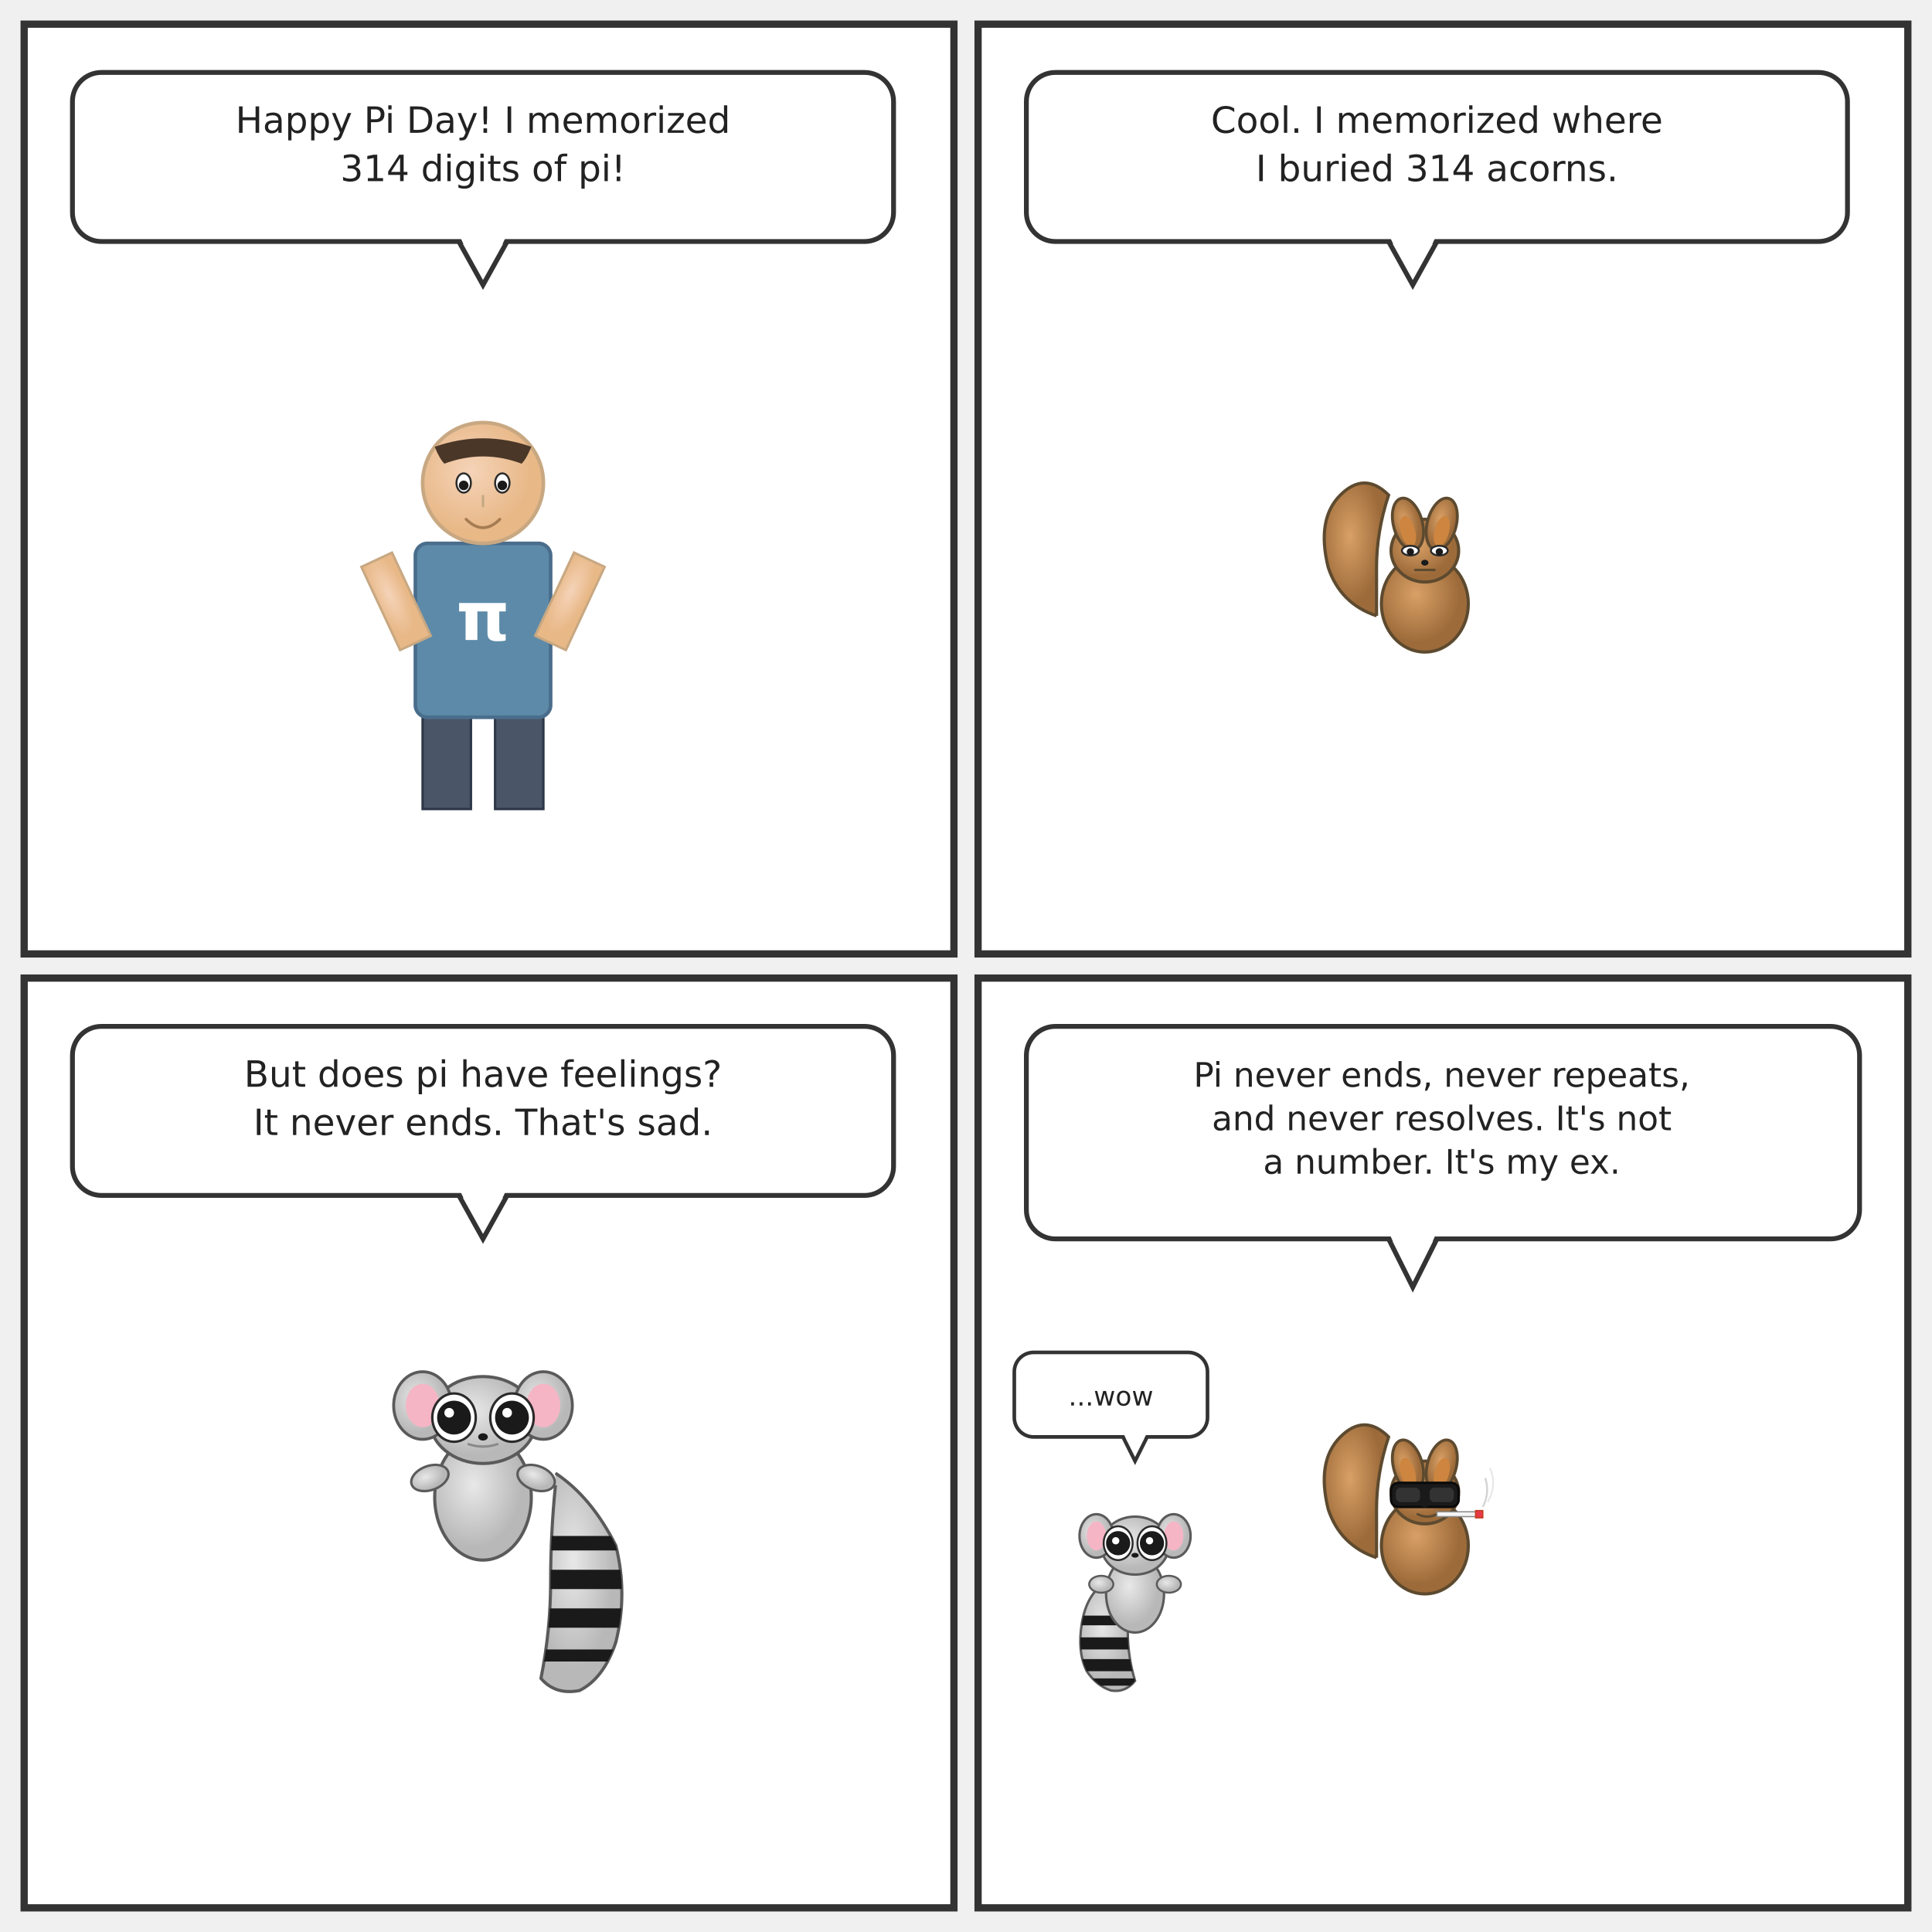
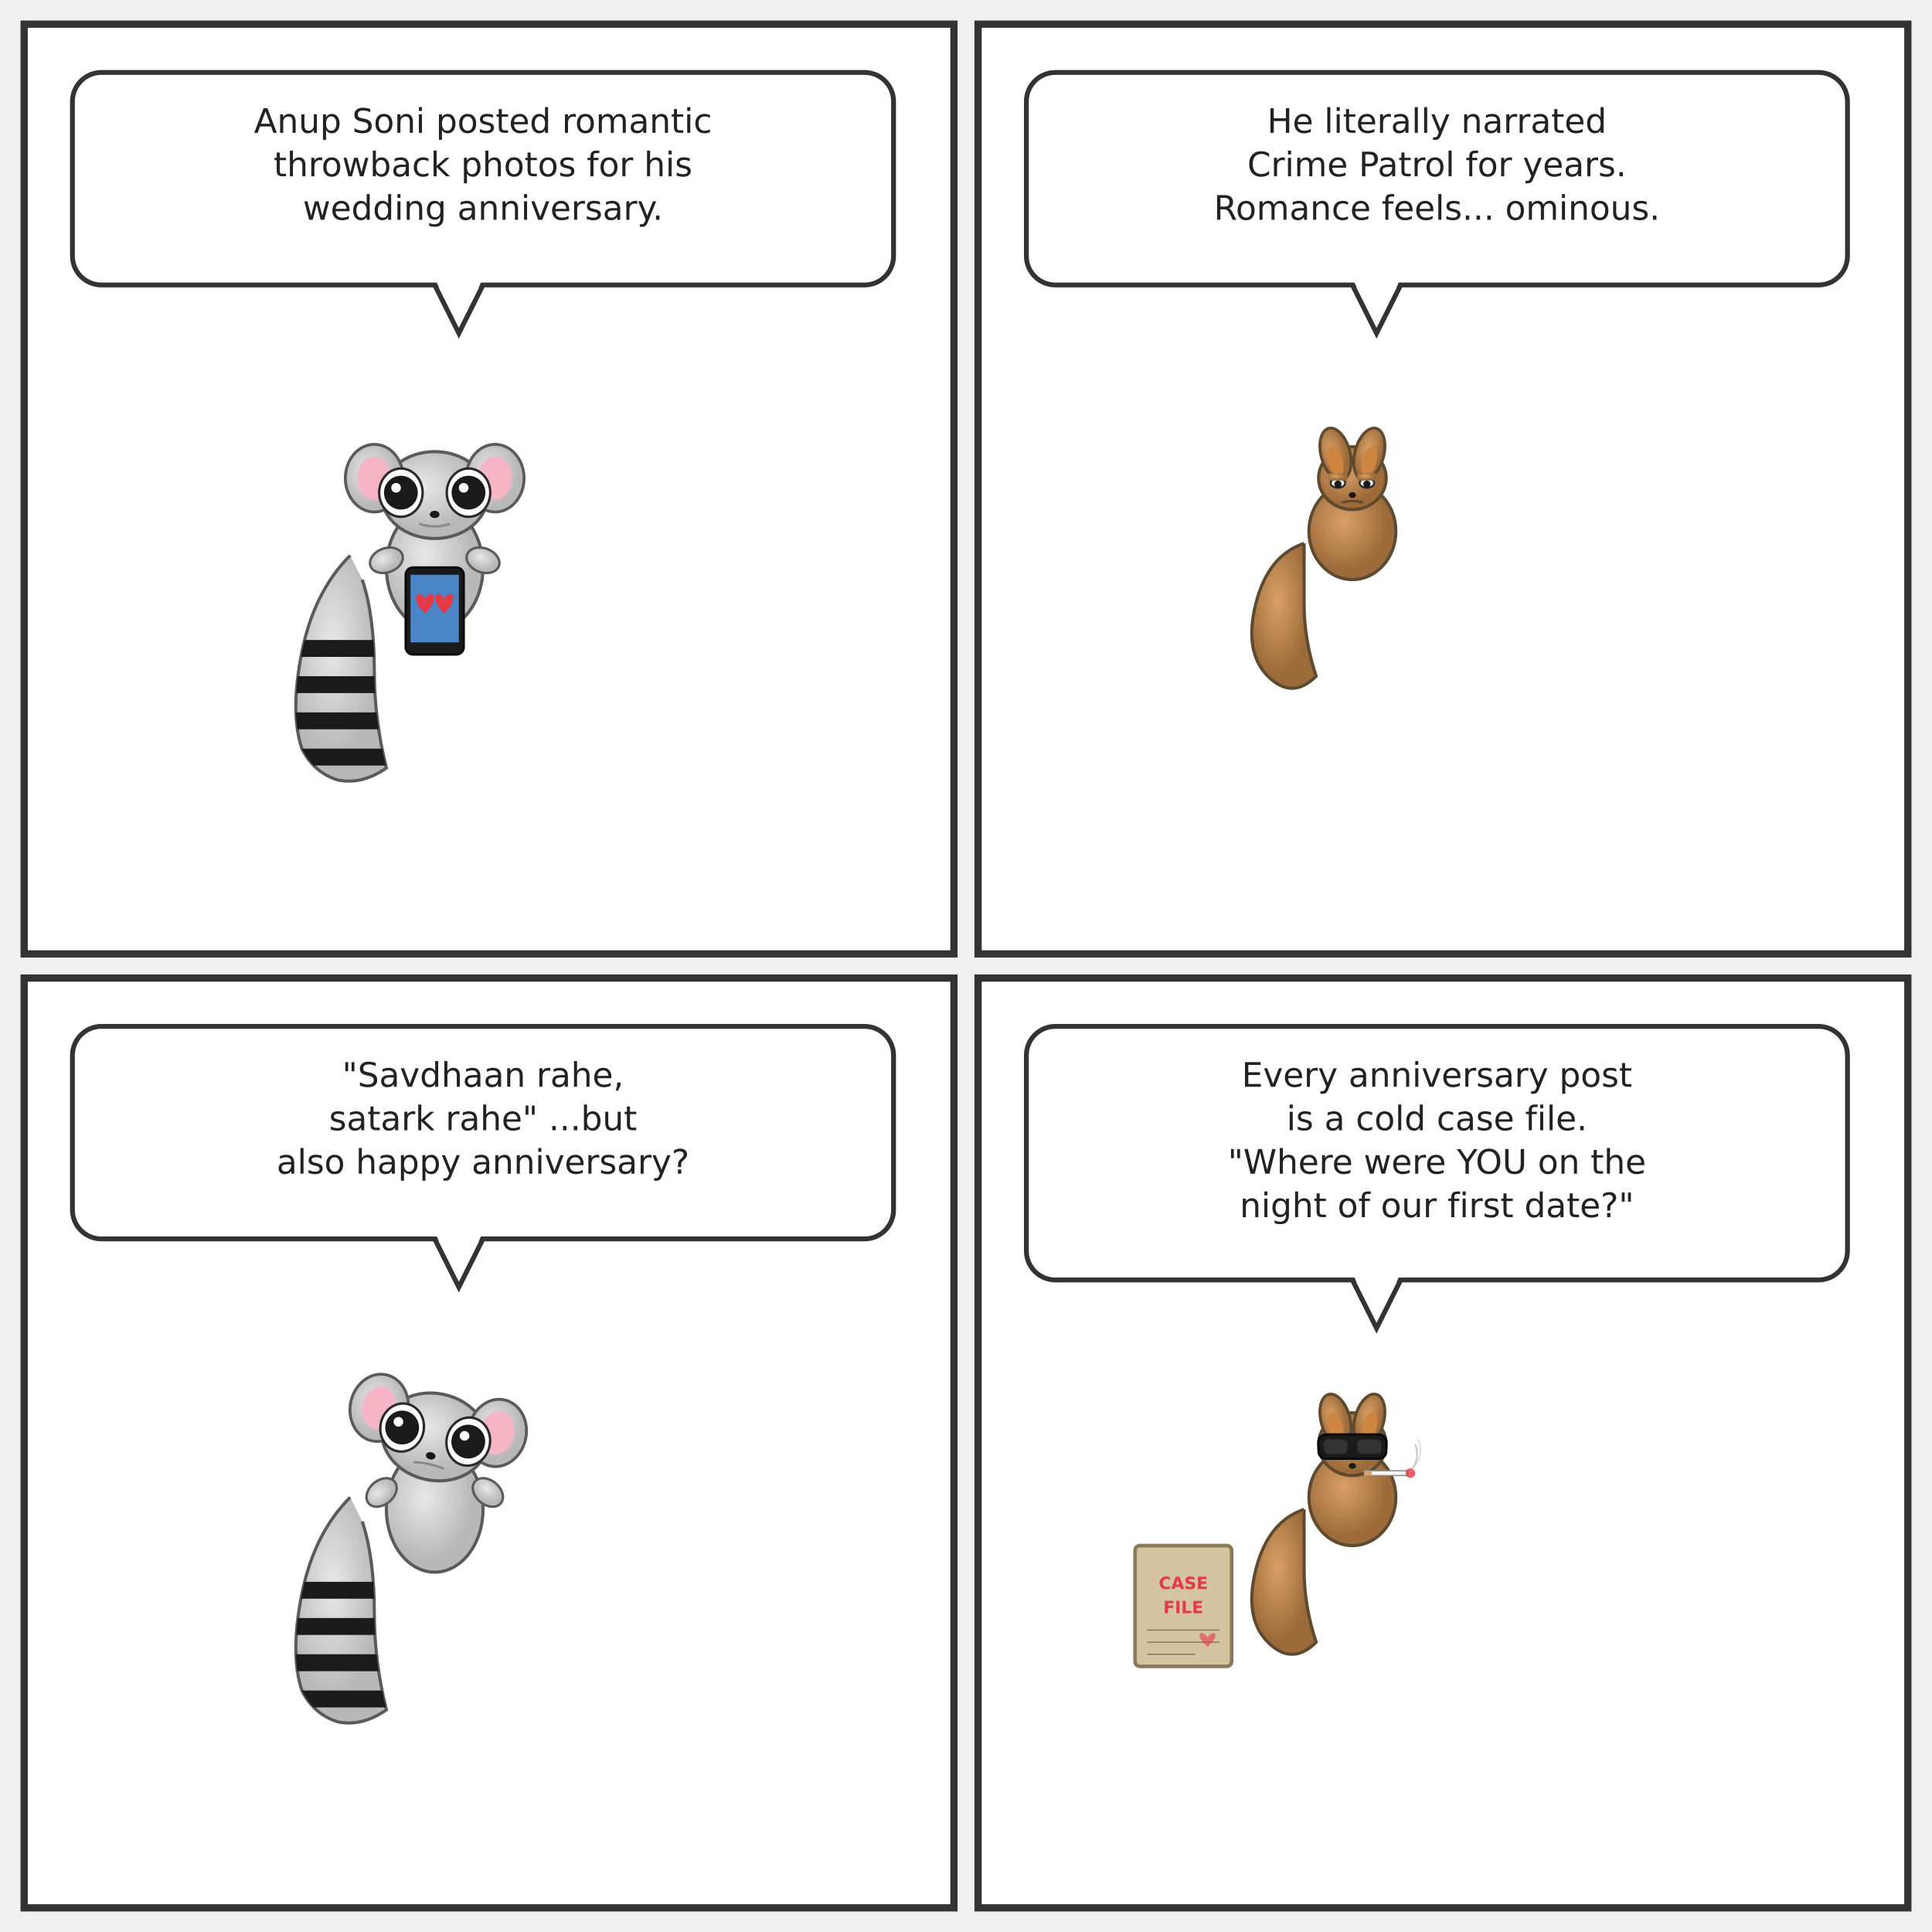
<svg xmlns="http://www.w3.org/2000/svg" viewBox="0 0 800 800">
  <defs>
-     <radialGradient id="sq_fur_pi42" cx="40%" cy="40%">
+     <radialGradient id="sq_fur_anup42" cx="40%" cy="40%">
      <stop offset="0%" style="stop-color:#d9a066" />
      <stop offset="100%" style="stop-color:#9d6b3a" />
    </radialGradient>
-     <radialGradient id="lem_fur_pi42" cx="40%" cy="40%">
+     <radialGradient id="lem_fur_anup42" cx="40%" cy="40%">
      <stop offset="0%" style="stop-color:#e8e8e8" />
      <stop offset="100%" style="stop-color:#b8b8b8" />
    </radialGradient>
-     <radialGradient id="hum_skin_pi42" cx="40%" cy="40%">
+     <radialGradient id="hum_skin_anup42" cx="40%" cy="40%">
      <stop offset="0%" style="stop-color:#f5d3b8" />
      <stop offset="100%" style="stop-color:#e8b887" />
    </radialGradient>
  </defs>
  <rect x="10" y="10" width="385" height="385" fill="#fff" stroke="#333" stroke-width="3" />
-   <g transform="translate(200, 220)">
-     <rect x="-25" y="75" width="20" height="40" fill="#4a5568" stroke="#2d3748" stroke-width="1" />
-     <rect x="5" y="75" width="20" height="40" fill="#4a5568" stroke="#2d3748" stroke-width="1" />
-     <rect x="-28" y="5" width="56" height="72" rx="5" fill="#5d8aa8" stroke="#4a6d8c" stroke-width="1.5" />
-     <rect x="-43" y="10" width="14" height="38" fill="url(#hum_skin_pi42)" stroke="#c8a882" stroke-width="1" transform="rotate(-25 -36 29)" />
-     <rect x="29" y="10" width="14" height="38" fill="url(#hum_skin_pi42)" stroke="#c8a882" stroke-width="1" transform="rotate(25 36 29)" />
-     <circle cx="0" cy="-20" r="25" fill="url(#hum_skin_pi42)" stroke="#c8a882" stroke-width="1.5" />
-     <path d="M -20 -35 Q 0 -42 20 -35 Q 18 -30 16 -28 Q 0 -34 -16 -28 Q -18 -30 -20 -35" fill="#4a3728" />
-     <ellipse cx="-8" cy="-20" rx="3" ry="4" fill="#fff" stroke="#2a2a2a" stroke-width="0.8" />
-     <circle cx="-8" cy="-19" r="2" fill="#1a1a1a" />
-     <ellipse cx="8" cy="-20" rx="3" ry="4" fill="#fff" stroke="#2a2a2a" stroke-width="0.8" />
-     <circle cx="8" cy="-19" r="2" fill="#1a1a1a" />
-     <line x1="0" y1="-15" x2="0" y2="-10" stroke="#c4a882" stroke-width="1" />
-     <path d="M -7 -5 Q 0 2 7 -5" fill="none" stroke="#a67c52" stroke-width="1.2" stroke-linecap="round" />
-     <text x="0" y="45" font-family="DejaVu Sans" font-size="28" text-anchor="middle" fill="#fff" font-weight="bold">π</text>
+   <rect x="30" y="30" width="340" height="88" rx="12" fill="#fff" stroke="#333" stroke-width="2" />
+   <polygon points="180,115 190,138 200,115" fill="#fff" />
+   <path d="M 180,118 L 190,138 L 200,118" fill="none" stroke="#333" stroke-width="2" />
+   <text x="200" y="55" font-family="DejaVu Sans" font-size="14" text-anchor="middle" fill="#222">Anup Soni posted romantic</text>
+   <text x="200" y="73" font-family="DejaVu Sans" font-size="14" text-anchor="middle" fill="#222">throwback photos for his</text>
+   <text x="200" y="91" font-family="DejaVu Sans" font-size="14" text-anchor="middle" fill="#222">wedding anniversary.</text>
+   <g transform="translate(160, 180)">
+     <clipPath id="tail_clip_p1_anup42">
+       <path d="M -15 50 Q -30 65 -35 90 Q -40 115 -35 130 Q -30 140 -20 143 Q -10 145 0 138 Q -5 118 -5 98 Q -5 75 -10 60" />
+     </clipPath>
+     <path d="M -15 50 Q -30 65 -35 90 Q -40 115 -35 130 Q -30 140 -20 143 Q -10 145 0 138 Q -5 118 -5 98 Q -5 75 -10 60" fill="url(#lem_fur_anup42)" stroke="#5a5a5a" stroke-width="1.3" />
+     <g clip-path="url(#tail_clip_p1_anup42)">
+       <rect x="-45" y="85" width="50" height="7" fill="#1a1a1a" />
+       <rect x="-45" y="100" width="50" height="7" fill="#1a1a1a" />
+       <rect x="-45" y="115" width="50" height="7" fill="#1a1a1a" />
+       <rect x="-45" y="130" width="50" height="7" fill="#1a1a1a" />
+     </g>
+     <ellipse cx="20" cy="55" rx="20" ry="26" fill="url(#lem_fur_anup42)" stroke="#5a5a5a" stroke-width="1.3" />
+     <ellipse cx="20" cy="25" rx="22" ry="18" fill="url(#lem_fur_anup42)" stroke="#5a5a5a" stroke-width="1.3" />
+     <ellipse cx="-5" cy="18" rx="12" ry="14" fill="url(#lem_fur_anup42)" stroke="#5a5a5a" stroke-width="1.2" />
+     <ellipse cx="45" cy="18" rx="12" ry="14" fill="url(#lem_fur_anup42)" stroke="#5a5a5a" stroke-width="1.2" />
+     <ellipse cx="-5" cy="18" rx="7" ry="9" fill="#f5b5c5" />
+     <ellipse cx="45" cy="18" rx="7" ry="9" fill="#f5b5c5" />
+     <ellipse cx="6" cy="24" rx="9" ry="10" fill="#fff" stroke="#2a2a2a" stroke-width="1" />
+     <circle cx="6" cy="24" r="7" fill="#1a1a1a" />
+     <circle cx="4" cy="22" r="2" fill="#fff" />
+     <ellipse cx="34" cy="24" rx="9" ry="10" fill="#fff" stroke="#2a2a2a" stroke-width="1" />
+     <circle cx="34" cy="24" r="7" fill="#1a1a1a" />
+     <circle cx="32" cy="22" r="2" fill="#fff" />
+     <ellipse cx="20" cy="33" rx="2" ry="1.5" fill="#1a1a1a" />
+     <path d="M 14 37 Q 20 39 26 37" fill="none" stroke="#8a8a8a" stroke-width="1" stroke-linecap="round" />
+     <ellipse cx="0" cy="52" rx="7" ry="5" fill="url(#lem_fur_anup42)" stroke="#5a5a5a" stroke-width="1" transform="rotate(-20 0 52)" />
+     <ellipse cx="40" cy="52" rx="7" ry="5" fill="url(#lem_fur_anup42)" stroke="#5a5a5a" stroke-width="1" transform="rotate(20 40 52)" />
+     <rect x="8" y="55" width="24" height="36" rx="3" fill="#1a1a1a" stroke="#0a0a0a" stroke-width="1" />
+     <rect x="10" y="58" width="20" height="28" fill="#4a86c7" />
+     <path d="M 16 68 C 14 64 10 66 14 72 L 16 74 L 18 72 C 22 66 18 64 16 68" fill="#E63946" />
+     <path d="M 24 68 C 22 64 18 66 22 72 L 24 74 L 26 72 C 30 66 26 64 24 68" fill="#E63946" />
  </g>
-   <rect x="30" y="30" width="340" height="70" rx="12" fill="#fff" stroke="#333" stroke-width="2" />
-   <polygon points="190,97 200,118 210,97" fill="#fff" />
-   <path d="M 190,100 L 200,118 L 210,100" fill="none" stroke="#333" stroke-width="2" />
-   <text x="200" y="55" font-family="DejaVu Sans" font-size="15" text-anchor="middle" fill="#222">Happy Pi Day! I memorized</text>
-   <text x="200" y="75" font-family="DejaVu Sans" font-size="15" text-anchor="middle" fill="#222">314 digits of pi!</text>
  <rect x="405" y="10" width="385" height="385" fill="#fff" stroke="#333" stroke-width="3" />
-   <g transform="translate(590, 250)">
-     <path d="M -20 5 Q -35 0 -40 -15 Q -45 -35 -35 -45 Q -25 -55 -15 -45 Q -20 -30 -20 -15 Q -20 -5 -20 5" fill="url(#sq_fur_pi42)" stroke="#5d4a2f" stroke-width="1.3" />
-     <ellipse cx="0" cy="0" rx="18" ry="20" fill="url(#sq_fur_pi42)" stroke="#5d4a2f" stroke-width="1.3" />
-     <ellipse cx="0" cy="-22" rx="14" ry="13" fill="url(#sq_fur_pi42)" stroke="#5d4a2f" stroke-width="1.3" />
-     <ellipse cx="-7" cy="-33" rx="6" ry="11" fill="url(#sq_fur_pi42)" stroke="#5d4a2f" stroke-width="1.2" transform="rotate(-15 -7 -33)" />
-     <ellipse cx="7" cy="-33" rx="6" ry="11" fill="url(#sq_fur_pi42)" stroke="#5d4a2f" stroke-width="1.2" transform="rotate(15 7 -33)" />
-     <ellipse cx="-7" cy="-30" rx="3" ry="6.5" fill="#cd853f" transform="rotate(-15 -7 -30)" />
-     <ellipse cx="7" cy="-30" rx="3" ry="6.5" fill="#cd853f" transform="rotate(15 7 -30)" />
-     <ellipse cx="-6" cy="-22" rx="3.5" ry="2" fill="#fff" stroke="#2a2a2a" stroke-width="0.8" />
-     <circle cx="-6" cy="-21.5" r="1.5" fill="#1a1a1a" />
-     <ellipse cx="6" cy="-22" rx="3.5" ry="2" fill="#fff" stroke="#2a2a2a" stroke-width="0.8" />
-     <circle cx="6" cy="-21.5" r="1.5" fill="#1a1a1a" />
-     <ellipse cx="0" cy="-17" rx="1.5" ry="1.2" fill="#1a1a1a" />
-     <path d="M -4 -14 Q 0 -14 4 -14" fill="none" stroke="#5d4a2f" stroke-width="1" stroke-linecap="round" />
+   <rect x="425" y="30" width="340" height="88" rx="12" fill="#fff" stroke="#333" stroke-width="2" />
+   <polygon points="560,115 570,138 580,115" fill="#fff" />
+   <path d="M 560,118 L 570,138 L 580,118" fill="none" stroke="#333" stroke-width="2" />
+   <text x="595" y="55" font-family="DejaVu Sans" font-size="14" text-anchor="middle" fill="#222">He literally narrated</text>
+   <text x="595" y="73" font-family="DejaVu Sans" font-size="14" text-anchor="middle" fill="#222">Crime Patrol for years.</text>
+   <text x="595" y="91" font-family="DejaVu Sans" font-size="14" text-anchor="middle" fill="#222">Romance feels... ominous.</text>
+   <g transform="translate(560, 200)">
+     <path d="M -20 25 Q -35 30 -40 50 Q -45 70 -35 80 Q -25 90 -15 80 Q -20 65 -20 50 Q -20 38 -20 25" fill="url(#sq_fur_anup42)" stroke="#5d4a2f" stroke-width="1.3" />
+     <ellipse cx="0" cy="20" rx="18" ry="20" fill="url(#sq_fur_anup42)" stroke="#5d4a2f" stroke-width="1.3" />
+     <ellipse cx="0" cy="-2" rx="14" ry="13" fill="url(#sq_fur_anup42)" stroke="#5d4a2f" stroke-width="1.3" />
+     <ellipse cx="-7" cy="-12" rx="6" ry="11" fill="url(#sq_fur_anup42)" stroke="#5d4a2f" stroke-width="1.2" transform="rotate(-15 -7 -12)" />
+     <ellipse cx="7" cy="-12" rx="6" ry="11" fill="url(#sq_fur_anup42)" stroke="#5d4a2f" stroke-width="1.2" transform="rotate(15 7 -12)" />
+     <ellipse cx="-7" cy="-9" rx="3" ry="6.5" fill="#cd853f" transform="rotate(-15 -7 -9)" />
+     <ellipse cx="7" cy="-9" rx="3" ry="6.5" fill="#cd853f" transform="rotate(15 7 -9)" />
+     <ellipse cx="-6" cy="0" rx="3" ry="2" fill="#fff" stroke="#2a2a2a" stroke-width="0.8" />
+     <circle cx="-6" cy="0.5" r="1.5" fill="#1a1a1a" />
+     <ellipse cx="6" cy="0" rx="3" ry="2" fill="#fff" stroke="#2a2a2a" stroke-width="0.8" />
+     <circle cx="6" cy="0.5" r="1.5" fill="#1a1a1a" />
+     <rect x="-10" y="-4" width="8" height="3" fill="url(#sq_fur_anup42)" />
+     <rect x="2" y="-4" width="8" height="3" fill="url(#sq_fur_anup42)" />
+     <ellipse cx="0" cy="5" rx="1.5" ry="1.2" fill="#1a1a1a" />
+     <path d="M -4 8 Q 0 7 4 8" fill="none" stroke="#5d4a2f" stroke-width="1" stroke-linecap="round" />
  </g>
-   <rect x="425" y="30" width="340" height="70" rx="12" fill="#fff" stroke="#333" stroke-width="2" />
-   <polygon points="575,97 585,118 595,97" fill="#fff" />
-   <path d="M 575,100 L 585,118 L 595,100" fill="none" stroke="#333" stroke-width="2" />
-   <text x="595" y="55" font-family="DejaVu Sans" font-size="15" text-anchor="middle" fill="#222">Cool. I memorized where</text>
-   <text x="595" y="75" font-family="DejaVu Sans" font-size="15" text-anchor="middle" fill="#222">I buried 314 acorns.</text>
  <rect x="10" y="405" width="385" height="385" fill="#fff" stroke="#333" stroke-width="3" />
-   <g transform="translate(200, 620)">
-     <clipPath id="tail_clip_p3_pi42">
-       <path d="M 30 -10 Q 45 0 55 20 Q 60 40 55 60 Q 50 75 40 80 Q 30 82 24 75 Q 28 55 28 35 Q 28 15 30 -5" />
+   <rect x="30" y="425" width="340" height="88" rx="12" fill="#fff" stroke="#333" stroke-width="2" />
+   <polygon points="180,510 190,533 200,510" fill="#fff" />
+   <path d="M 180,513 L 190,533 L 200,513" fill="none" stroke="#333" stroke-width="2" />
+   <text x="200" y="450" font-family="DejaVu Sans" font-size="14" text-anchor="middle" fill="#222">"Savdhaan rahe,</text>
+   <text x="200" y="468" font-family="DejaVu Sans" font-size="14" text-anchor="middle" fill="#222">satark rahe" ...but</text>
+   <text x="200" y="486" font-family="DejaVu Sans" font-size="14" text-anchor="middle" fill="#222">also happy anniversary?</text>
+   <g transform="translate(160, 570)">
+     <clipPath id="tail_clip_p3_anup42">
+       <path d="M -15 50 Q -30 65 -35 90 Q -40 115 -35 130 Q -30 140 -20 143 Q -10 145 0 138 Q -5 118 -5 98 Q -5 75 -10 60" />
    </clipPath>
-     <path d="M 30 -10 Q 45 0 55 20 Q 60 40 55 60 Q 50 75 40 80 Q 30 82 24 75 Q 28 55 28 35 Q 28 15 30 -5" fill="url(#lem_fur_pi42)" stroke="#5a5a5a" stroke-width="1.3" />
-     <g clip-path="url(#tail_clip_p3_pi42)">
-       <rect x="20" y="16" width="50" height="6" fill="#1a1a1a" />
-       <rect x="20" y="30" width="50" height="8" fill="#1a1a1a" />
-       <rect x="20" y="46" width="50" height="8" fill="#1a1a1a" />
-       <rect x="20" y="63" width="50" height="5" fill="#1a1a1a" />
+     <path d="M -15 50 Q -30 65 -35 90 Q -40 115 -35 130 Q -30 140 -20 143 Q -10 145 0 138 Q -5 118 -5 98 Q -5 75 -10 60" fill="url(#lem_fur_anup42)" stroke="#5a5a5a" stroke-width="1.3" />
+     <g clip-path="url(#tail_clip_p3_anup42)">
+       <rect x="-45" y="85" width="50" height="7" fill="#1a1a1a" />
+       <rect x="-45" y="100" width="50" height="7" fill="#1a1a1a" />
+       <rect x="-45" y="115" width="50" height="7" fill="#1a1a1a" />
+       <rect x="-45" y="130" width="50" height="7" fill="#1a1a1a" />
    </g>
-     <ellipse cx="0" cy="0" rx="20" ry="26" fill="url(#lem_fur_pi42)" stroke="#5a5a5a" stroke-width="1.3" />
-     <ellipse cx="0" cy="-32" rx="22" ry="18" fill="url(#lem_fur_pi42)" stroke="#5a5a5a" stroke-width="1.3" />
-     <ellipse cx="-25" cy="-38" rx="12" ry="14" fill="url(#lem_fur_pi42)" stroke="#5a5a5a" stroke-width="1.2" />
-     <ellipse cx="25" cy="-38" rx="12" ry="14" fill="url(#lem_fur_pi42)" stroke="#5a5a5a" stroke-width="1.2" />
-     <ellipse cx="-25" cy="-38" rx="7" ry="9" fill="#f5b5c5" />
-     <ellipse cx="25" cy="-38" rx="7" ry="9" fill="#f5b5c5" />
-     <ellipse cx="-12" cy="-33" rx="9" ry="10" fill="#fff" stroke="#2a2a2a" stroke-width="1" />
-     <circle cx="-12" cy="-33" r="7" fill="#1a1a1a" />
-     <circle cx="-14" cy="-35" r="2" fill="#fff" />
-     <ellipse cx="12" cy="-33" rx="9" ry="10" fill="#fff" stroke="#2a2a2a" stroke-width="1" />
-     <circle cx="12" cy="-33" r="7" fill="#1a1a1a" />
-     <circle cx="10" cy="-35" r="2" fill="#fff" />
-     <ellipse cx="0" cy="-25" rx="2" ry="1.5" fill="#1a1a1a" />
-     <path d="M -6 -22 Q 0 -20 6 -22" fill="none" stroke="#8a8a8a" stroke-width="1" stroke-linecap="round" />
-     <ellipse cx="-22" cy="-8" rx="8" ry="5" fill="url(#lem_fur_pi42)" stroke="#5a5a5a" stroke-width="1" transform="rotate(-20 -22 -8)" />
-     <ellipse cx="22" cy="-8" rx="8" ry="5" fill="url(#lem_fur_pi42)" stroke="#5a5a5a" stroke-width="1" transform="rotate(20 22 -8)" />
+     <ellipse cx="20" cy="55" rx="20" ry="26" fill="url(#lem_fur_anup42)" stroke="#5a5a5a" stroke-width="1.3" />
+     <g transform="rotate(12 20 25)">
+       <ellipse cx="20" cy="25" rx="22" ry="18" fill="url(#lem_fur_anup42)" stroke="#5a5a5a" stroke-width="1.3" />
+       <ellipse cx="-5" cy="18" rx="12" ry="14" fill="url(#lem_fur_anup42)" stroke="#5a5a5a" stroke-width="1.2" />
+       <ellipse cx="45" cy="18" rx="12" ry="14" fill="url(#lem_fur_anup42)" stroke="#5a5a5a" stroke-width="1.2" />
+       <ellipse cx="-5" cy="18" rx="7" ry="9" fill="#f5b5c5" />
+       <ellipse cx="45" cy="18" rx="7" ry="9" fill="#f5b5c5" />
+       <ellipse cx="6" cy="24" rx="9" ry="10" fill="#fff" stroke="#2a2a2a" stroke-width="1" />
+       <circle cx="6" cy="24" r="7" fill="#1a1a1a" />
+       <circle cx="4" cy="22" r="2" fill="#fff" />
+       <ellipse cx="34" cy="24" rx="9" ry="10" fill="#fff" stroke="#2a2a2a" stroke-width="1" />
+       <circle cx="34" cy="24" r="7" fill="#1a1a1a" />
+       <circle cx="32" cy="22" r="2" fill="#fff" />
+       <ellipse cx="20" cy="33" rx="2" ry="1.5" fill="#1a1a1a" />
+       <path d="M 14 37 Q 20 36 26 37" fill="none" stroke="#8a8a8a" stroke-width="1" stroke-linecap="round" />
+     </g>
+     <ellipse cx="-2" cy="48" rx="7" ry="5" fill="url(#lem_fur_anup42)" stroke="#5a5a5a" stroke-width="1" transform="rotate(-40 -2 48)" />
+     <ellipse cx="42" cy="48" rx="7" ry="5" fill="url(#lem_fur_anup42)" stroke="#5a5a5a" stroke-width="1" transform="rotate(40 42 48)" />
  </g>
-   <rect x="30" y="425" width="340" height="70" rx="12" fill="#fff" stroke="#333" stroke-width="2" />
-   <polygon points="190,492 200,513 210,492" fill="#fff" />
-   <path d="M 190,495 L 200,513 L 210,495" fill="none" stroke="#333" stroke-width="2" />
-   <text x="200" y="450" font-family="DejaVu Sans" font-size="15" text-anchor="middle" fill="#222">But does pi have feelings?</text>
-   <text x="200" y="470" font-family="DejaVu Sans" font-size="15" text-anchor="middle" fill="#222">It never ends. That's sad.</text>
  <rect x="405" y="405" width="385" height="385" fill="#fff" stroke="#333" stroke-width="3" />
-   <g transform="translate(590, 640)">
-     <path d="M -20 5 Q -35 0 -40 -15 Q -45 -35 -35 -45 Q -25 -55 -15 -45 Q -20 -30 -20 -15 Q -20 -5 -20 5" fill="url(#sq_fur_pi42)" stroke="#5d4a2f" stroke-width="1.3" />
-     <ellipse cx="0" cy="0" rx="18" ry="20" fill="url(#sq_fur_pi42)" stroke="#5d4a2f" stroke-width="1.3" />
-     <ellipse cx="0" cy="-22" rx="14" ry="13" fill="url(#sq_fur_pi42)" stroke="#5d4a2f" stroke-width="1.3" />
-     <ellipse cx="-7" cy="-33" rx="6" ry="11" fill="url(#sq_fur_pi42)" stroke="#5d4a2f" stroke-width="1.2" transform="rotate(-15 -7 -33)" />
-     <ellipse cx="7" cy="-33" rx="6" ry="11" fill="url(#sq_fur_pi42)" stroke="#5d4a2f" stroke-width="1.2" transform="rotate(15 7 -33)" />
-     <ellipse cx="-7" cy="-30" rx="3" ry="6.5" fill="#cd853f" transform="rotate(-15 -7 -30)" />
-     <ellipse cx="7" cy="-30" rx="3" ry="6.5" fill="#cd853f" transform="rotate(15 7 -30)" />
-     <rect x="-14" cy="-24" y="-26" width="28" height="10" rx="3" fill="#1a1a1a" stroke="#0a0a0a" stroke-width="1" />
-     <rect x="-12" y="-24" width="10" height="6" rx="2" fill="#333" />
-     <rect x="2" y="-24" width="10" height="6" rx="2" fill="#333" />
-     <ellipse cx="0" cy="-17" rx="1.5" ry="1.2" fill="#1a1a1a" />
-     <path d="M -3 -13 Q 1 -11 5 -13" fill="none" stroke="#5d4a2f" stroke-width="1" stroke-linecap="round" />
-     <rect x="5" y="-14" width="18" height="2" fill="#f5f5f5" stroke="#8a8a8a" stroke-width="0.5" />
-     <rect x="21" y="-14.5" width="3" height="3" fill="#e63946" stroke="#c43a1c" stroke-width="0.5" />
-     <path d="M 24 -16 Q 27 -22 25 -28" fill="none" stroke="#aaa" stroke-width="0.8" opacity="0.5" />
-     <path d="M 26 -18 Q 30 -25 27 -32" fill="none" stroke="#bbb" stroke-width="0.6" opacity="0.4" />
+   <rect x="425" y="425" width="340" height="105" rx="12" fill="#fff" stroke="#333" stroke-width="2" />
+   <polygon points="560,527 570,550 580,527" fill="#fff" />
+   <path d="M 560,530 L 570,550 L 580,530" fill="none" stroke="#333" stroke-width="2" />
+   <text x="595" y="450" font-family="DejaVu Sans" font-size="14" text-anchor="middle" fill="#222">Every anniversary post</text>
+   <text x="595" y="468" font-family="DejaVu Sans" font-size="14" text-anchor="middle" fill="#222">is a cold case file.</text>
+   <text x="595" y="486" font-family="DejaVu Sans" font-size="14" text-anchor="middle" fill="#222">"Where were YOU on the</text>
+   <text x="595" y="504" font-family="DejaVu Sans" font-size="14" text-anchor="middle" fill="#222">night of our first date?"</text>
+   <g transform="translate(560, 600)">
+     <path d="M -20 25 Q -35 30 -40 50 Q -45 70 -35 80 Q -25 90 -15 80 Q -20 65 -20 50 Q -20 38 -20 25" fill="url(#sq_fur_anup42)" stroke="#5d4a2f" stroke-width="1.3" />
+     <ellipse cx="0" cy="20" rx="18" ry="20" fill="url(#sq_fur_anup42)" stroke="#5d4a2f" stroke-width="1.3" />
+     <ellipse cx="0" cy="-2" rx="14" ry="13" fill="url(#sq_fur_anup42)" stroke="#5d4a2f" stroke-width="1.3" />
+     <ellipse cx="-7" cy="-12" rx="6" ry="11" fill="url(#sq_fur_anup42)" stroke="#5d4a2f" stroke-width="1.2" transform="rotate(-15 -7 -12)" />
+     <ellipse cx="7" cy="-12" rx="6" ry="11" fill="url(#sq_fur_anup42)" stroke="#5d4a2f" stroke-width="1.2" transform="rotate(15 7 -12)" />
+     <ellipse cx="-7" cy="-9" rx="3" ry="6.5" fill="#cd853f" transform="rotate(-15 -7 -9)" />
+     <ellipse cx="7" cy="-9" rx="3" ry="6.5" fill="#cd853f" transform="rotate(15 7 -9)" />
+     <rect x="-14" y="-6" width="28" height="10" rx="3" fill="#1a1a1a" stroke="#0a0a0a" stroke-width="1" />
+     <rect x="-12" y="-4" width="10" height="6" rx="2" fill="#333" />
+     <rect x="2" y="-4" width="10" height="6" rx="2" fill="#333" />
+     <ellipse cx="0" cy="7" rx="1.5" ry="1.2" fill="#1a1a1a" />
+     <path d="M -4 10 Q -1 12 4 10" fill="none" stroke="#5d4a2f" stroke-width="1" stroke-linecap="round" />
+     <rect x="5" y="9" width="18" height="2" fill="#f5f5f5" stroke="#8a8a8a" stroke-width="0.5" />
+     <rect x="5" y="9" width="3" height="2" fill="#d4a373" />
+     <circle cx="24" cy="10" r="2" fill="#E63946" opacity="0.8" />
+     <path d="M 25 8 Q 28 3 26 -2" fill="none" stroke="#999" stroke-width="0.8" opacity="0.5" />
+     <path d="M 26 7 Q 30 1 27 -4" fill="none" stroke="#aaa" stroke-width="0.6" opacity="0.4" />
  </g>
-   <g transform="translate(470, 660)">
-     <clipPath id="tail_clip_p4_pi42">
-       <path d="M -12 -5 Q -20 0 -22 12 Q -24 24 -20 32 Q -16 38 -10 40 Q -4 41 0 36 Q -3 26 -3 16 Q -3 6 -10 -2" />
-     </clipPath>
-     <path d="M -12 -5 Q -20 0 -22 12 Q -24 24 -20 32 Q -16 38 -10 40 Q -4 41 0 36 Q -3 26 -3 16 Q -3 6 -10 -2" fill="url(#lem_fur_pi42)" stroke="#5a5a5a" stroke-width="1" />
-     <g clip-path="url(#tail_clip_p4_pi42)">
-       <rect x="-28" y="9" width="30" height="4" fill="#1a1a1a" />
-       <rect x="-28" y="18" width="30" height="5" fill="#1a1a1a" />
-       <rect x="-28" y="27" width="30" height="5" fill="#1a1a1a" />
-       <rect x="-28" y="35" width="30" height="3" fill="#1a1a1a" />
-     </g>
-     <ellipse cx="0" cy="0" rx="12" ry="16" fill="url(#lem_fur_pi42)" stroke="#5a5a5a" stroke-width="1" />
-     <ellipse cx="0" cy="-20" rx="14" ry="12" fill="url(#lem_fur_pi42)" stroke="#5a5a5a" stroke-width="1" />
-     <ellipse cx="-16" cy="-24" rx="7" ry="9" fill="url(#lem_fur_pi42)" stroke="#5a5a5a" stroke-width="1" />
-     <ellipse cx="16" cy="-24" rx="7" ry="9" fill="url(#lem_fur_pi42)" stroke="#5a5a5a" stroke-width="1" />
-     <ellipse cx="-16" cy="-24" rx="4" ry="6" fill="#f5b5c5" />
-     <ellipse cx="16" cy="-24" rx="4" ry="6" fill="#f5b5c5" />
-     <ellipse cx="-7" cy="-21" rx="6" ry="7" fill="#fff" stroke="#2a2a2a" stroke-width="0.8" />
-     <circle cx="-7" cy="-21" r="5" fill="#1a1a1a" />
-     <circle cx="-8" cy="-22" r="1.5" fill="#fff" />
-     <ellipse cx="7" cy="-21" rx="6" ry="7" fill="#fff" stroke="#2a2a2a" stroke-width="0.8" />
-     <circle cx="7" cy="-21" r="5" fill="#1a1a1a" />
-     <circle cx="6" cy="-22" r="1.5" fill="#fff" />
-     <ellipse cx="0" cy="-16" rx="1.5" ry="1" fill="#1a1a1a" />
-     <ellipse cx="-14" cy="-4" rx="5" ry="3.5" fill="url(#lem_fur_pi42)" stroke="#5a5a5a" stroke-width="0.8" />
-     <ellipse cx="14" cy="-4" rx="5" ry="3.5" fill="url(#lem_fur_pi42)" stroke="#5a5a5a" stroke-width="0.8" />
+   <g transform="translate(470, 640)">
+     <rect x="0" y="0" width="40" height="50" rx="2" fill="#d4c5a0" stroke="#8a7a5a" stroke-width="1.5" />
+     <text x="20" y="18" font-family="DejaVu Sans" font-size="7" text-anchor="middle" fill="#E63946" font-weight="bold">CASE</text>
+     <text x="20" y="28" font-family="DejaVu Sans" font-size="7" text-anchor="middle" fill="#E63946" font-weight="bold">FILE</text>
+     <line x1="5" y1="35" x2="35" y2="35" stroke="#8a7a5a" stroke-width="0.5" />
+     <line x1="5" y1="40" x2="35" y2="40" stroke="#8a7a5a" stroke-width="0.5" />
+     <line x1="5" y1="45" x2="25" y2="45" stroke="#8a7a5a" stroke-width="0.5" />
+     <path d="M 30 38 C 28 35 25 36 28 40 L 30 42 L 32 40 C 35 36 32 35 30 38" fill="#E63946" opacity="0.6" />
  </g>
-   <rect x="425" y="425" width="345" height="88" rx="12" fill="#fff" stroke="#333" stroke-width="2" />
-   <polygon points="575,510 585,533 595,510" fill="#fff" />
-   <path d="M 575,513 L 585,533 L 595,513" fill="none" stroke="#333" stroke-width="2" />
-   <text x="597" y="450" font-family="DejaVu Sans" font-size="14" text-anchor="middle" fill="#222">Pi never ends, never repeats,</text>
-   <text x="597" y="468" font-family="DejaVu Sans" font-size="14" text-anchor="middle" fill="#222">and never resolves. It's not</text>
-   <text x="597" y="486" font-family="DejaVu Sans" font-size="14" text-anchor="middle" fill="#222">a number. It's my ex.</text>
-   <rect x="420" y="560" width="80" height="35" rx="8" fill="#fff" stroke="#333" stroke-width="1.5" />
-   <polygon points="465,593 470,605 475,593" fill="#fff" />
-   <path d="M 465,595 L 470,605 L 475,595" fill="none" stroke="#333" stroke-width="1.5" />
-   <text x="460" y="582" font-family="DejaVu Sans" font-size="11" text-anchor="middle" fill="#222">...wow</text>
</svg>
